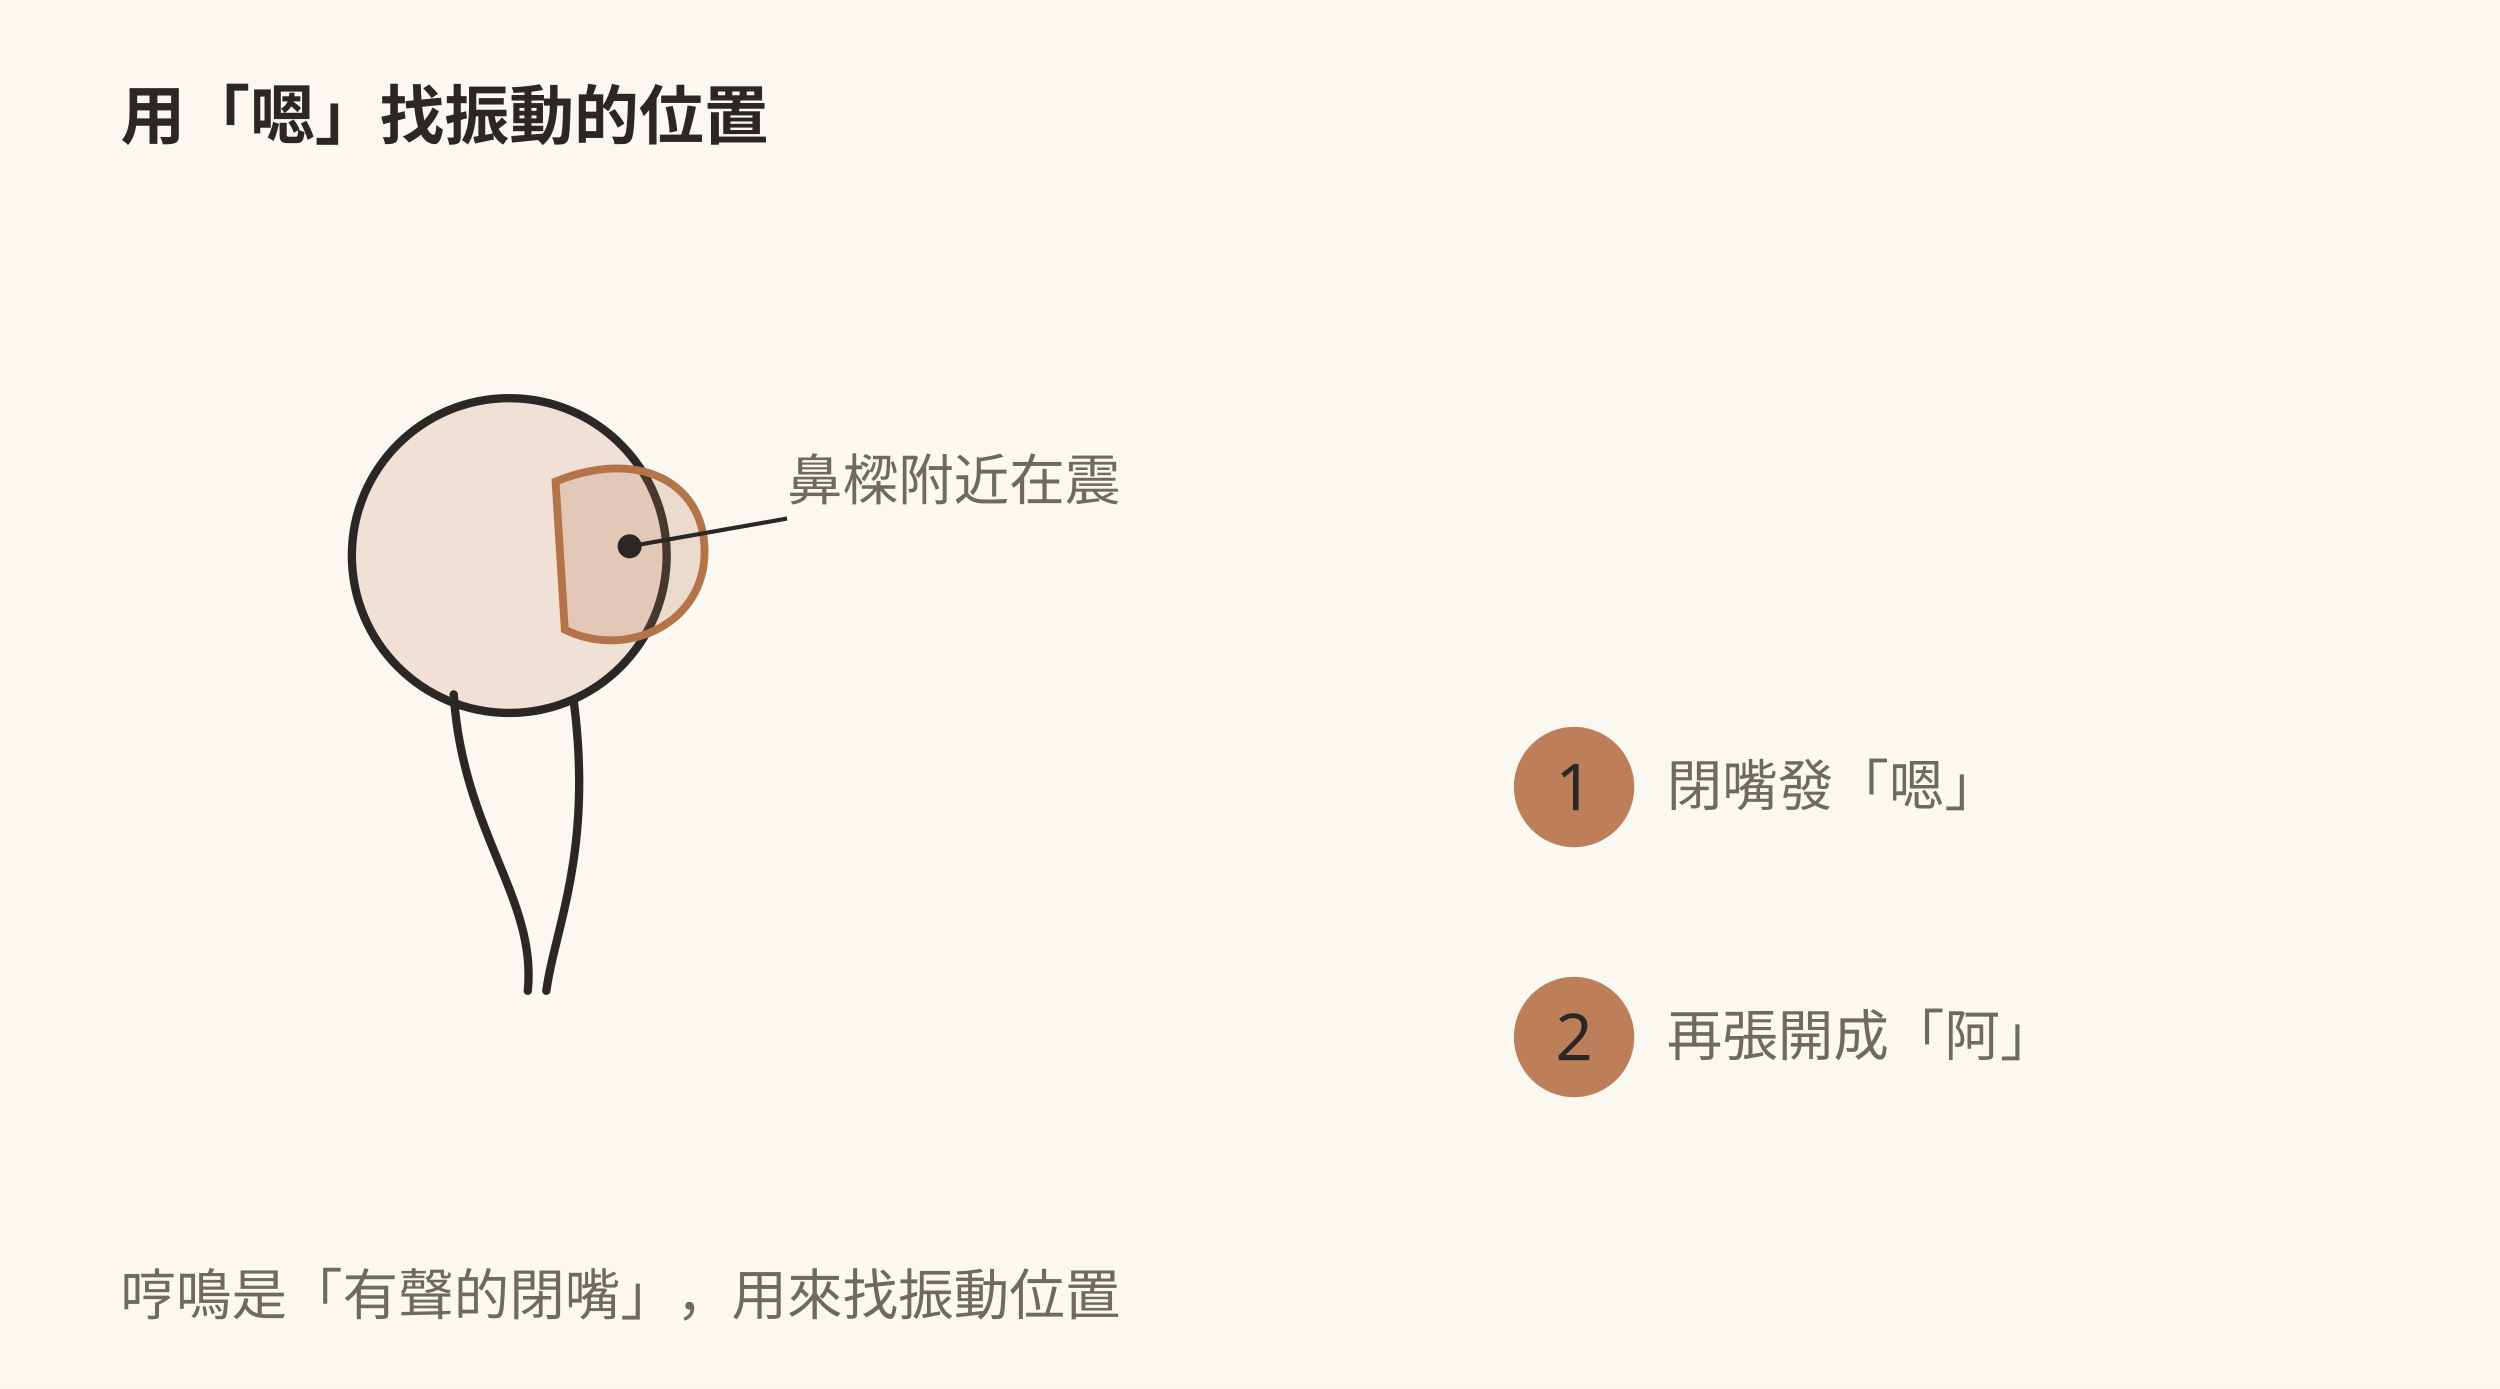
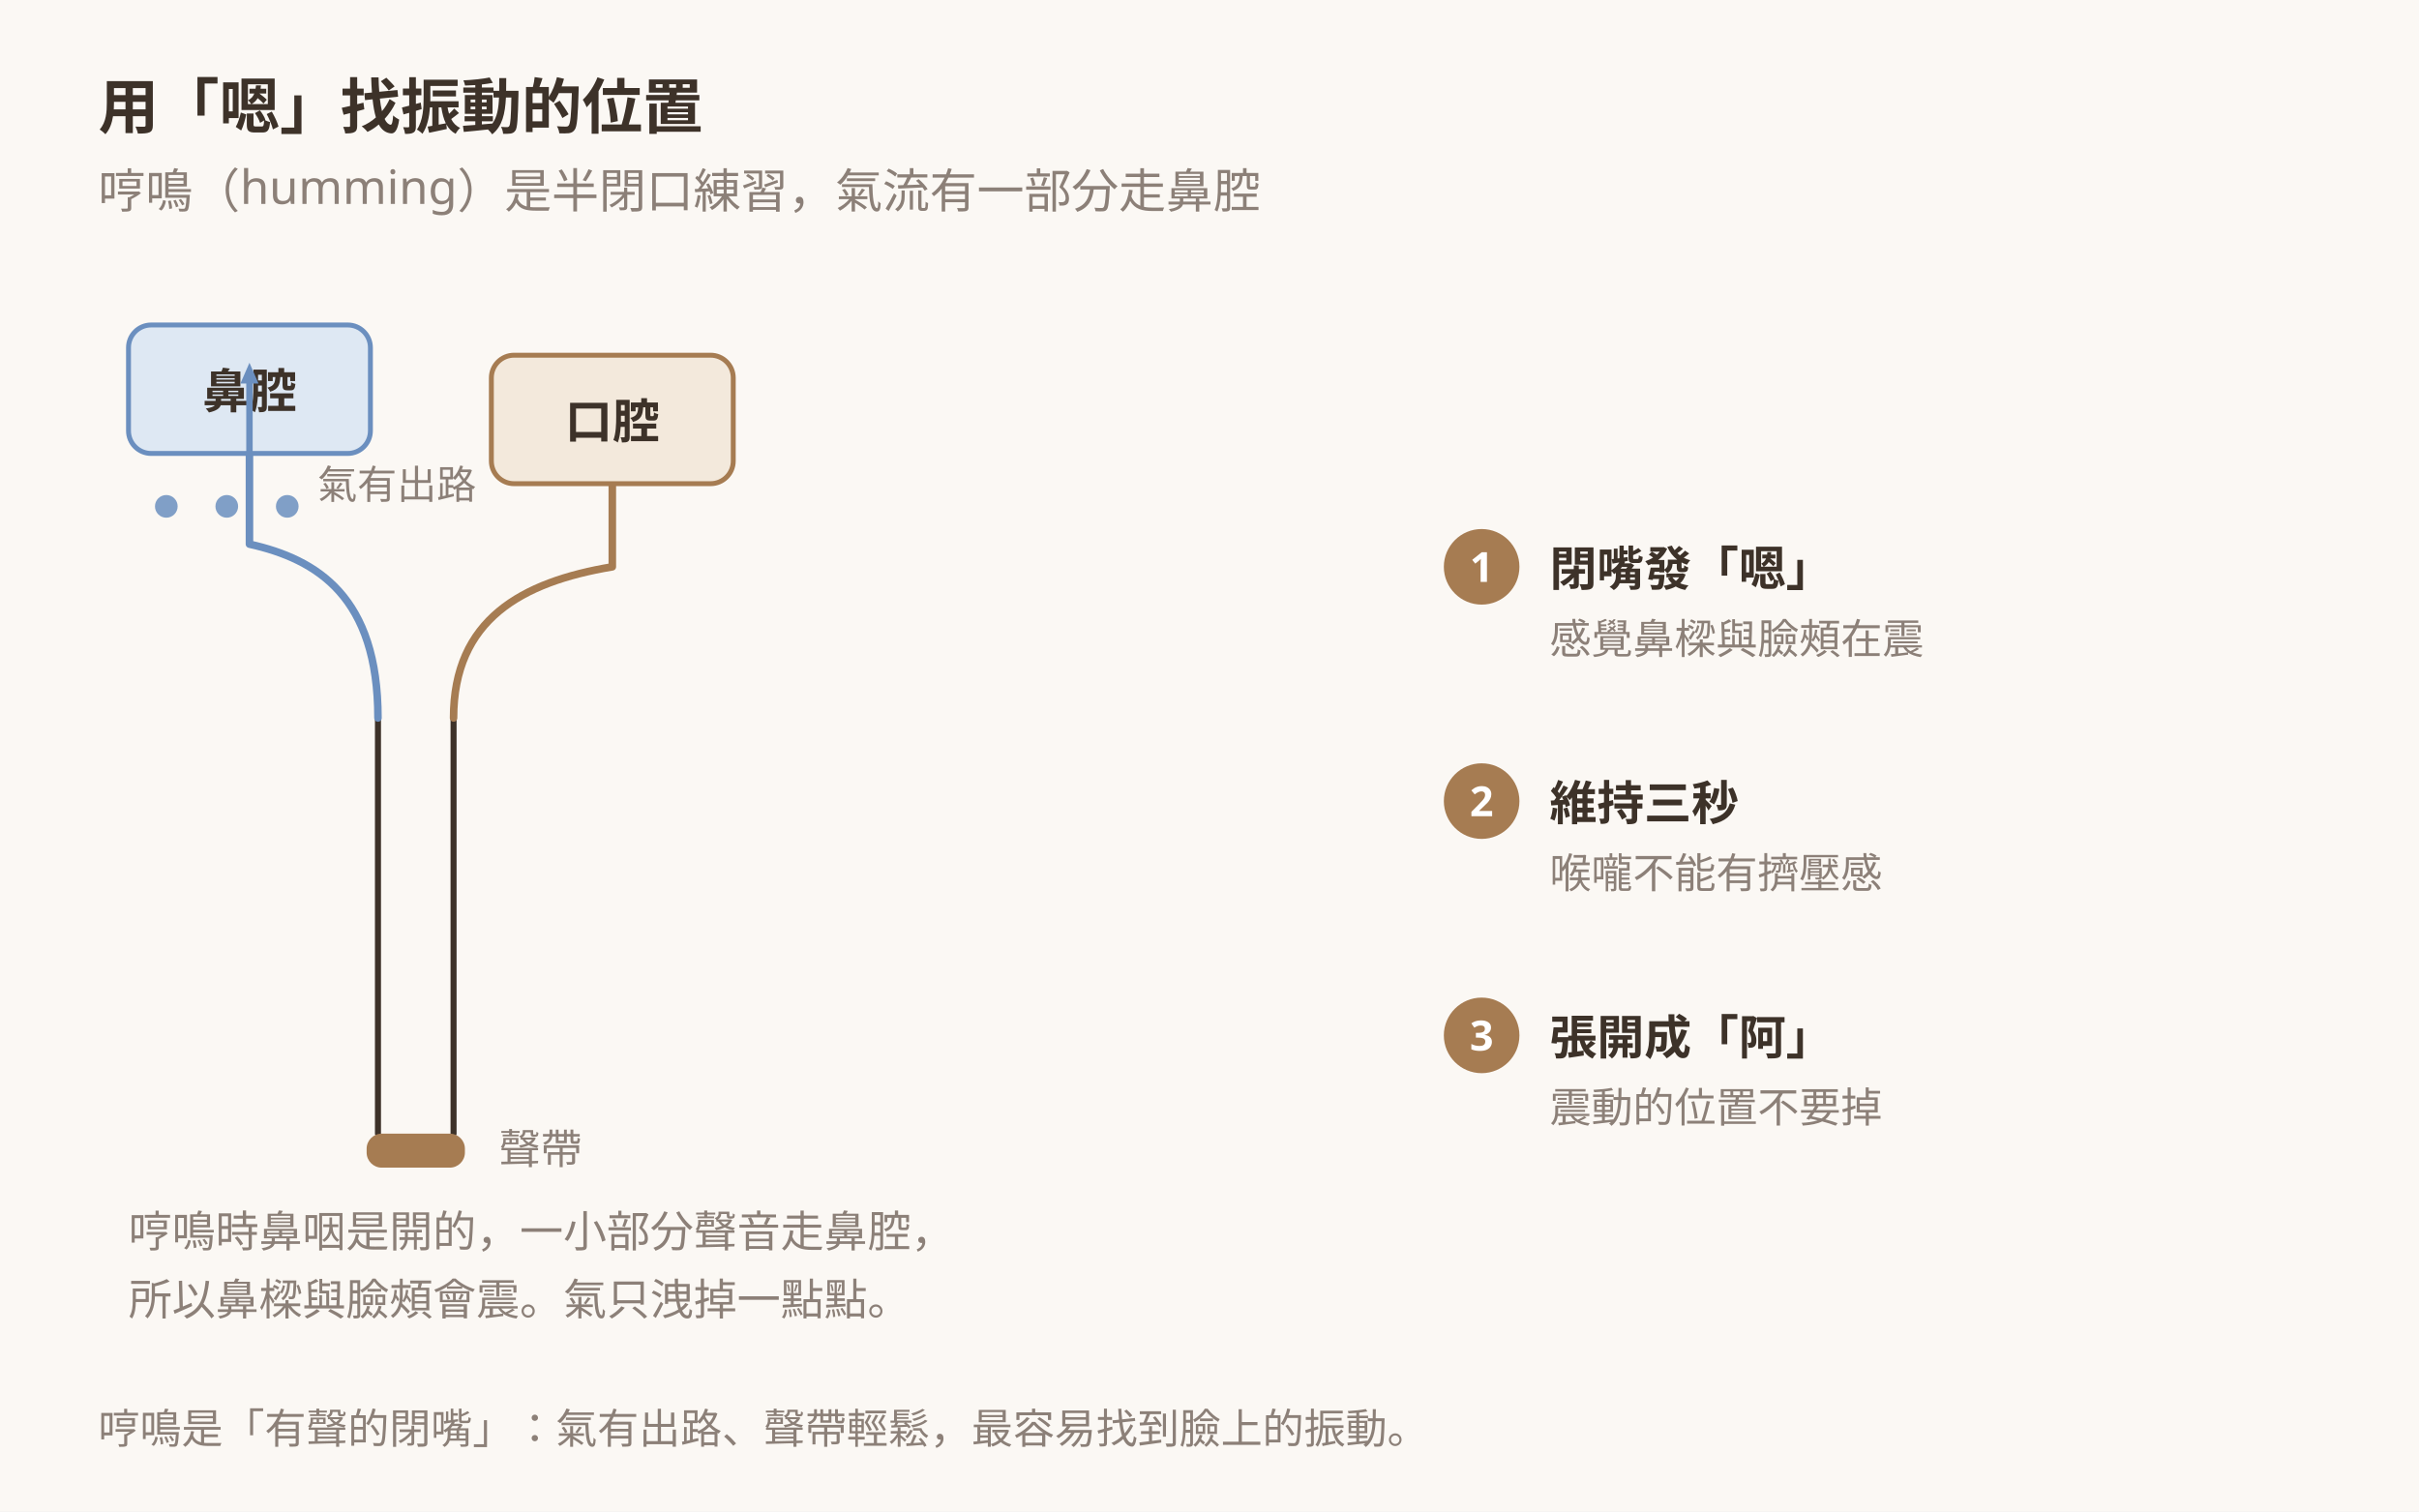
- <svg xmlns="http://www.w3.org/2000/svg" viewBox="0 0 540 300" role="img" aria-label="用「嗯」找振動的位置">
-   <rect width="540" height="300" fill="#fbf8f2" />
+ <svg xmlns="http://www.w3.org/2000/svg" viewBox="0 0 640 400" role="img" aria-label="用「嗯」找振動的位置">
+   <rect width="640" height="400" fill="#FBF8F4" />
  <style>
-     .out   { fill: none; stroke: #2a2724; stroke-width: 1.8; stroke-linejoin: round; stroke-linecap: round; }
-     .lead  { fill: none; stroke: #2a2724; stroke-width: .9; }
-     .dot   { fill: #2a2724; }
-     .skin  { fill: #f1e0d6; stroke: #2a2724; stroke-width: 1.8; }
-     .muc   { fill: #e2a99b; stroke: #cb8f82; stroke-width: 1.2; }
-     .muc2  { fill: #cb8f82; stroke: #2a2724; stroke-width: 1.4; }
-     .cart  { fill: #d5d5c2; stroke: #2a2724; stroke-width: 1.5; }
-     .bone  { fill: #ece6d8; stroke: #2a2724; stroke-width: 1.4; }
-     .air   { fill: #d5e5e7; stroke: #2a2724; stroke-width: 1.3; }
-     .fold  { fill: #f6f3ea; stroke: #c9c1ac; stroke-width: 1.6; }
-     .musc  { fill: #cf8f88; stroke: #2a2724; stroke-width: 1.1; }
-     .hl    { fill: #b5734a; fill-opacity: .22; stroke: #b5734a; stroke-width: 1.7; }
-     .hl2   { fill: #7d9b76; fill-opacity: .22; stroke: #7d9b76; stroke-width: 1.7; }
-     .ink   { fill: none; stroke: #2a2724; stroke-width: 1.8; stroke-linejoin: round; stroke-linecap: round; }
-     .ave   { fill: none; stroke: #b5734a; stroke-width: 2.2; stroke-linejoin: round; stroke-linecap: round; }
-     .ave2  { fill: none; stroke: #7d9b76; stroke-width: 2.2; stroke-linejoin: round; stroke-linecap: round; }
-     .thin  { fill: none; stroke: #d8d0c2; stroke-width: 1.3; stroke-dasharray: 5 5; }
-     .lbl   { font-family: 'Noto Sans TC','PingFang TC',system-ui,sans-serif; font-size: 14px; fill: #2a2724; }
-     .lbl-s { font-family: 'Noto Sans TC','PingFang TC',system-ui,sans-serif; font-size: 12px; fill: #6f6a60; }
-     .lbl-b { font-family: 'Noto Sans TC','PingFang TC',system-ui,sans-serif; font-size: 14px; fill: #2a2724; font-weight: 700; }
+     .t   { font-family: 'Noto Sans TC','PingFang TC','Microsoft JhengHei',system-ui,sans-serif; fill: #3D3229; }
+     .tb  { font-family: 'Noto Sans TC','PingFang TC','Microsoft JhengHei',system-ui,sans-serif; fill: #3D3229; font-weight: 700; }
+     .ts  { font-family: 'Noto Sans TC','PingFang TC','Microsoft JhengHei',system-ui,sans-serif; fill: #8C8078; }
+     .num { font-family: 'Noto Sans TC','PingFang TC','Microsoft JhengHei',system-ui,sans-serif; fill: #FFFFFF; font-weight: 700; font-size: 11px; }
+     .ink { fill: none; stroke: #3D3229; stroke-width: 1.6; stroke-linejoin: round; stroke-linecap: round; }
+     .thin{ fill: none; stroke: #D9CFC4; stroke-width: 1.1; }
+     .dash{ fill: none; stroke: #D9CFC4; stroke-width: 1.1; stroke-dasharray: 4 5; }
+     .lead{ fill: none; stroke: #8C8078; stroke-width: 1; }
+     .acc { fill: none; stroke: #A67C52; stroke-width: 2; stroke-linejoin: round; stroke-linecap: round; }
+     .blue{ fill: none; stroke: #6B8FBF; stroke-width: 2; stroke-linejoin: round; stroke-linecap: round; }
+     .green{ fill: none; stroke: #6F8F6A; stroke-width: 2; stroke-linejoin: round; stroke-linecap: round; }
+     .red { fill: none; stroke: #B0563F; stroke-width: 2; stroke-linejoin: round; stroke-linecap: round; }
+     .dot { fill: #3D3229; }
  </style>
-   <text class="lbl-b" x="26" y="30">用「嗯」找振動的位置</text>
-   <circle class="skin" cx="110" cy="120" r="34" />
-   <path class="ink" d="M98 150 C100 180 116 194 114 214" />
-   <path class="ink" d="M124 152 C128 184 120 200 118 214" />
-   <path class="hl" d="M120 104 C140 96 154 106 152 122 C150 136 134 142 122 136 Z" />
-   <text class="lbl-s" x="170" y="108">鼻樑附近在震</text>
-   <path class="lead" d="M136 118 L170 112" />
-   <circle class="dot" cx="136" cy="118" r="2.6" />
-   <circle cx="340" cy="170" r="13" fill="#b5734a" fill-opacity=".9" />
-   <text class="lbl" x="340" y="175" text-anchor="middle">1</text>
-   <text class="lbl-s" x="360" y="174">閉嘴發「嗯」</text>
-   <circle cx="340" cy="224" r="13" fill="#b5734a" fill-opacity=".9" />
-   <text class="lbl" x="340" y="229" text-anchor="middle">2</text>
-   <text class="lbl-s" x="360" y="228">再張開成「阿」</text>
-   <text class="lbl-s" x="26" y="284">哼鳴是「有聲的閉嘴」，用來找振動位置</text>
+   <text x="26" y="34" class="tb" font-size="16">用「嗯」找振動的位置</text>
+   <text x="26" y="55" class="ts" font-size="12.5">哼鳴（humming）是半閉口練習，氣流有一部分走鼻腔</text>
+   <path d="M120 300 L120 190" class="ink" />
+   <path d="M100 300 L100 190" class="ink" />
+   <path d="M100 190 C100 158 84 148 66 144 L66 120" class="blue" />
+   <path d="M120 190 C120 164 138 154 162 150 L162 128" class="acc" />
+   <rect x="34" y="86" width="64" height="34" rx="6" fill="#DEE8F3" stroke="#6B8FBF" stroke-width="1.3" />
+   <text x="66" y="108" class="t" font-size="12.5" text-anchor="middle" font-weight="600">鼻腔</text>
+   <rect x="130" y="94" width="64" height="34" rx="6" fill="#F3E9DC" stroke="#A67C52" stroke-width="1.3" />
+   <text x="162" y="116" class="t" font-size="12.5" text-anchor="middle" font-weight="600">口腔</text>
+   <rect x="97" y="300" width="26" height="9" rx="4" fill="#A67C52" />
+   <text x="132" y="308" class="ts" font-size="11" fill="#A67C52">聲帶</text>
+   <path d="M66.0 120.0 L66.0 101.4" fill="none" stroke="#6B8FBF" stroke-width="1.7" stroke-linecap="round" />
+   <path d="M66.0 96.0 L68.4 101.5 L63.6 101.5 Z" fill="#6B8FBF" />
+   <text x="84" y="132" class="ts" font-size="10.5" fill="#6B8FBF">氣有出路</text>
+   <circle cx="44" cy="134" r="3" fill="#6B8FBF" opacity="0.85" />
+   <circle cx="60" cy="134" r="3" fill="#6B8FBF" opacity="0.85" />
+   <circle cx="76" cy="134" r="3" fill="#6B8FBF" opacity="0.85" />
+   <text x="34" y="330" class="ts" font-size="11.5">哼鳴時鼻咽是開的，一小部分聲音走鼻腔，</text>
+   <text x="34" y="348" class="ts" font-size="11.5">所以鼻樑與臉頰會震。氣只洩掉一點點。</text>
+   <circle cx="392" cy="150" r="10" fill="#A67C52" />
+   <text x="392" y="154" text-anchor="middle" class="num">1</text>
+   <text x="410" y="155" class="t" font-size="12.5" font-weight="600">閉嘴發「嗯」</text>
+   <text x="410" y="173" class="ts" font-size="11">感覺鼻樑與臉頰在震</text>
+   <circle cx="392" cy="212" r="10" fill="#A67C52" />
+   <text x="392" y="216" text-anchor="middle" class="num">2</text>
+   <text x="410" y="217" class="t" font-size="12.5" font-weight="600">維持三秒</text>
+   <text x="410" y="235" class="ts" font-size="11">喉嚨不能有擠壓感</text>
+   <circle cx="392" cy="274" r="10" fill="#A67C52" />
+   <text x="392" y="278" text-anchor="middle" class="num">3</text>
+   <text x="410" y="279" class="t" font-size="12.5" font-weight="600">張開成「阿」</text>
+   <text x="410" y="297" class="ts" font-size="11">震動的位置不要掉</text>
+   <text x="26" y="382" class="ts" font-size="11">哼鳴是「有聲的閉嘴」：氣有出路、聲帶輕鬆，最容易找到臉上的振動。</text>
</svg>
